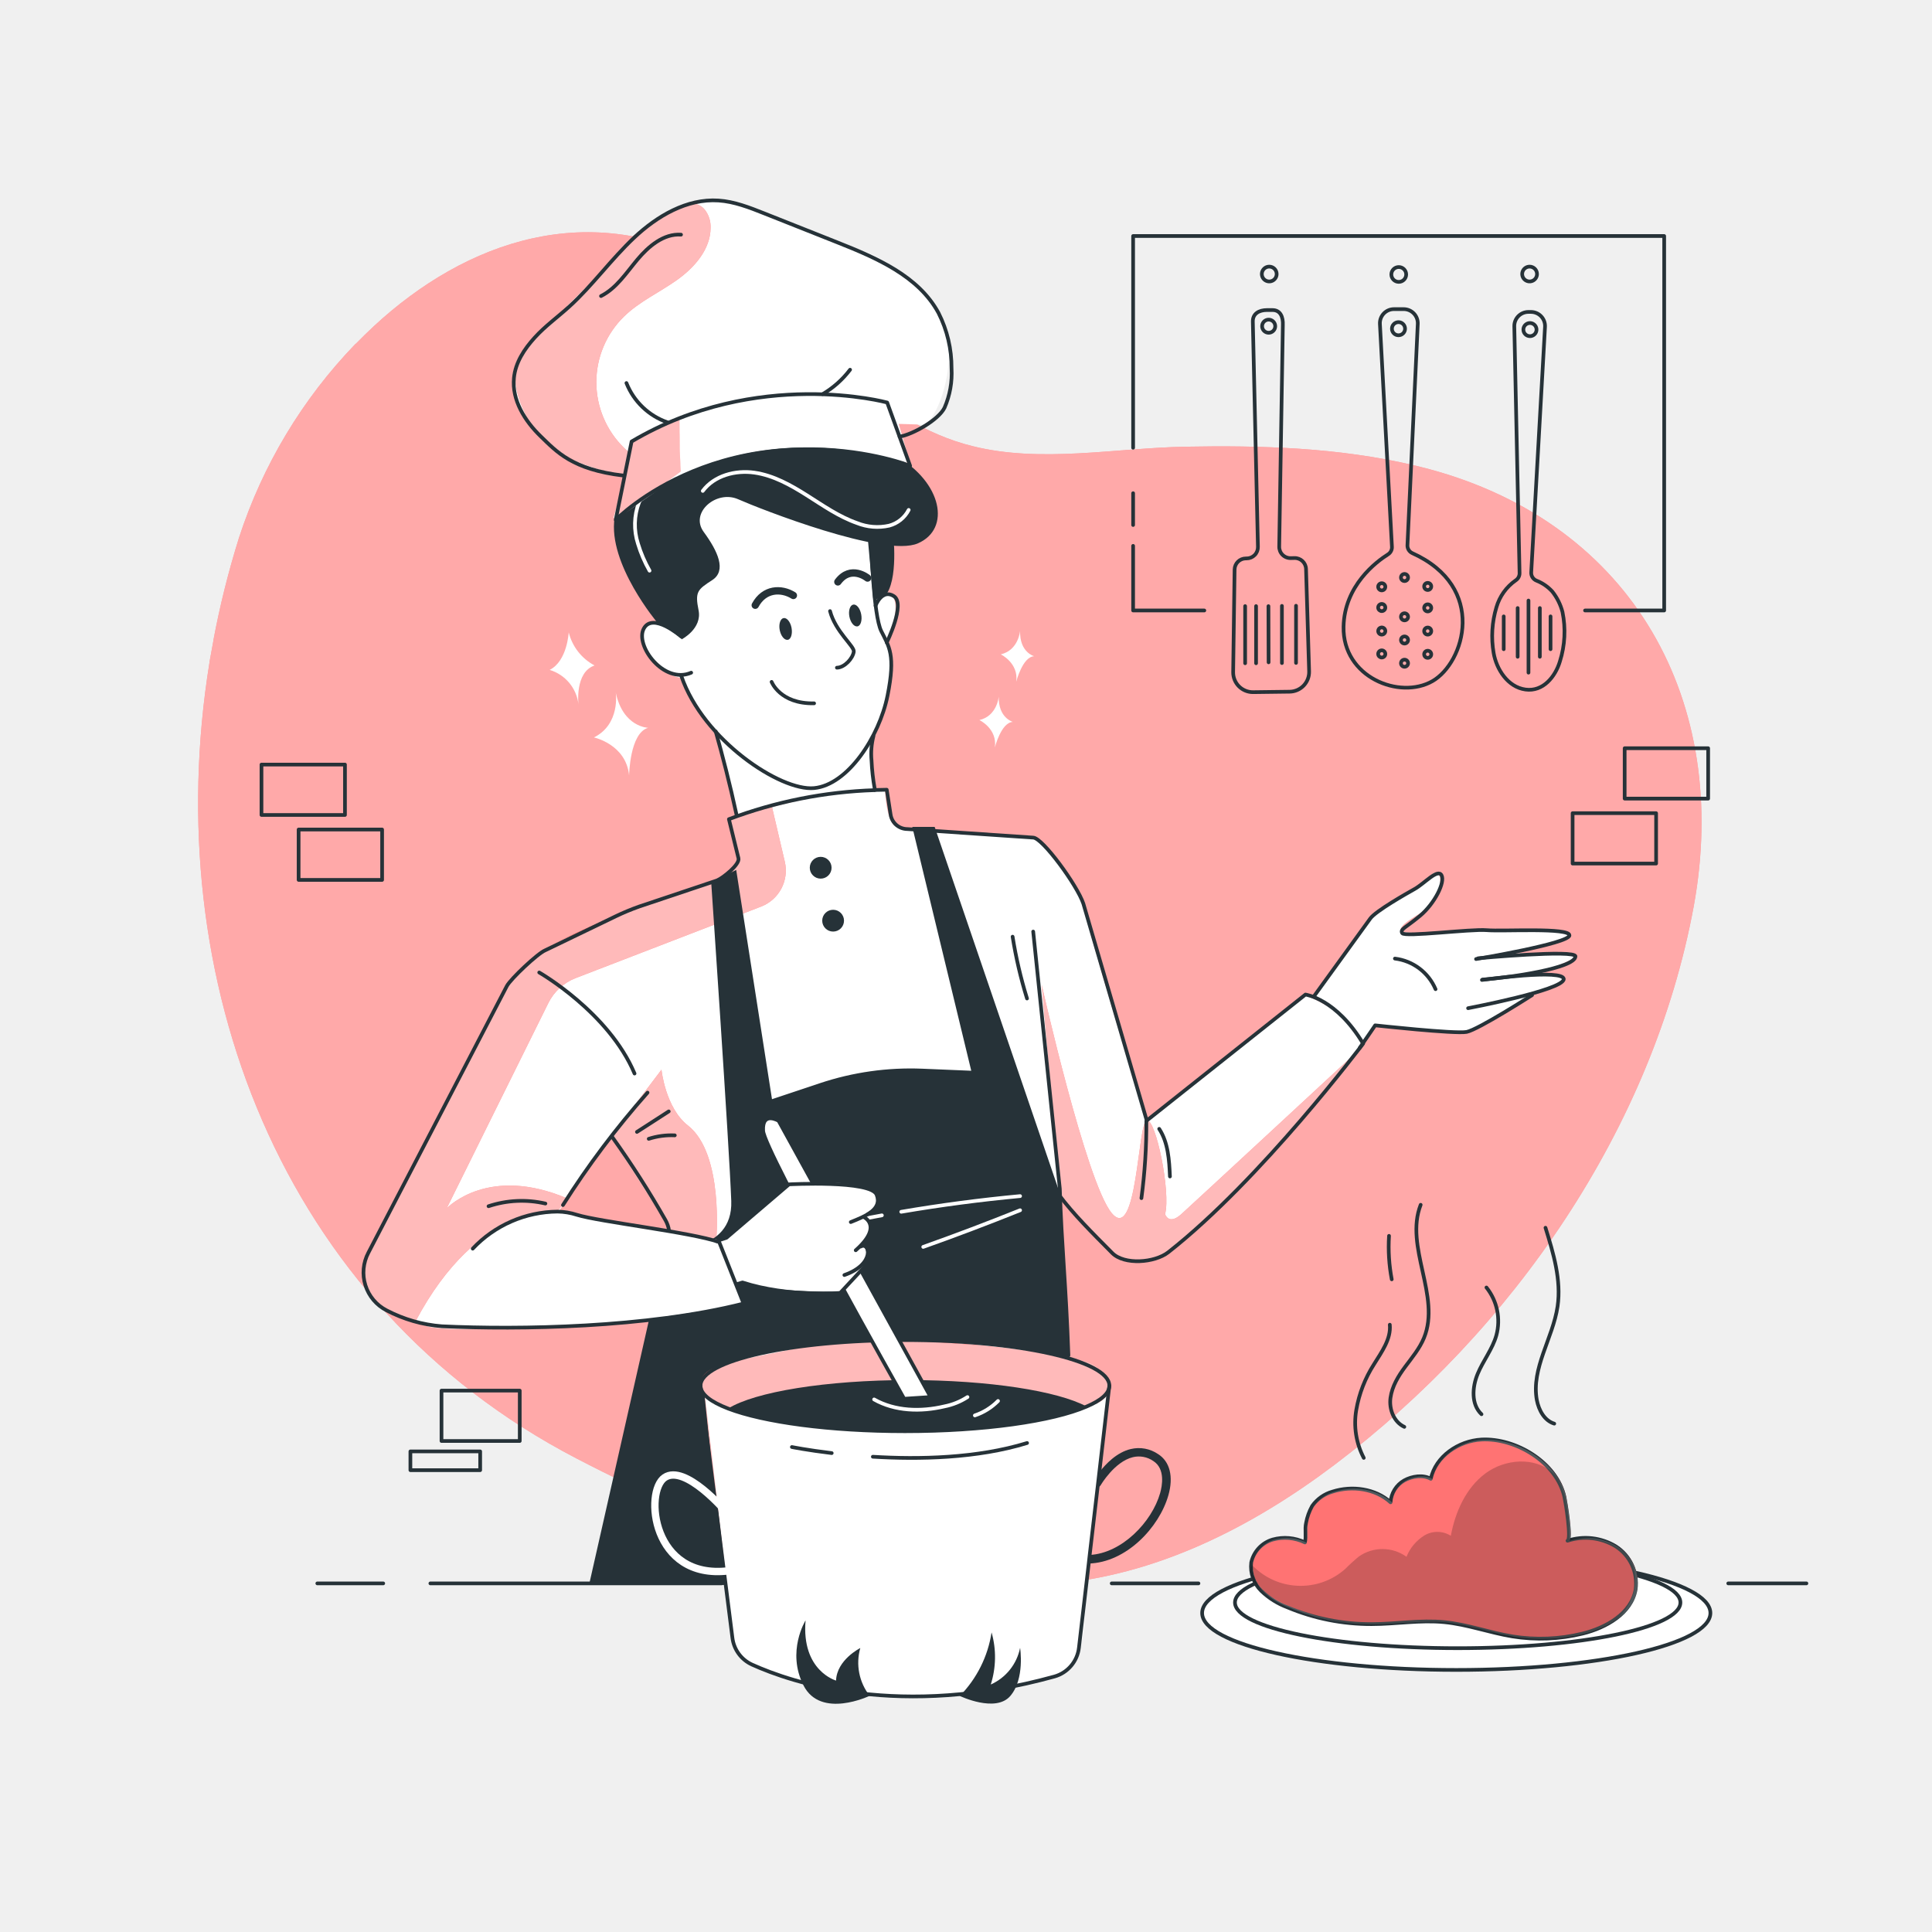
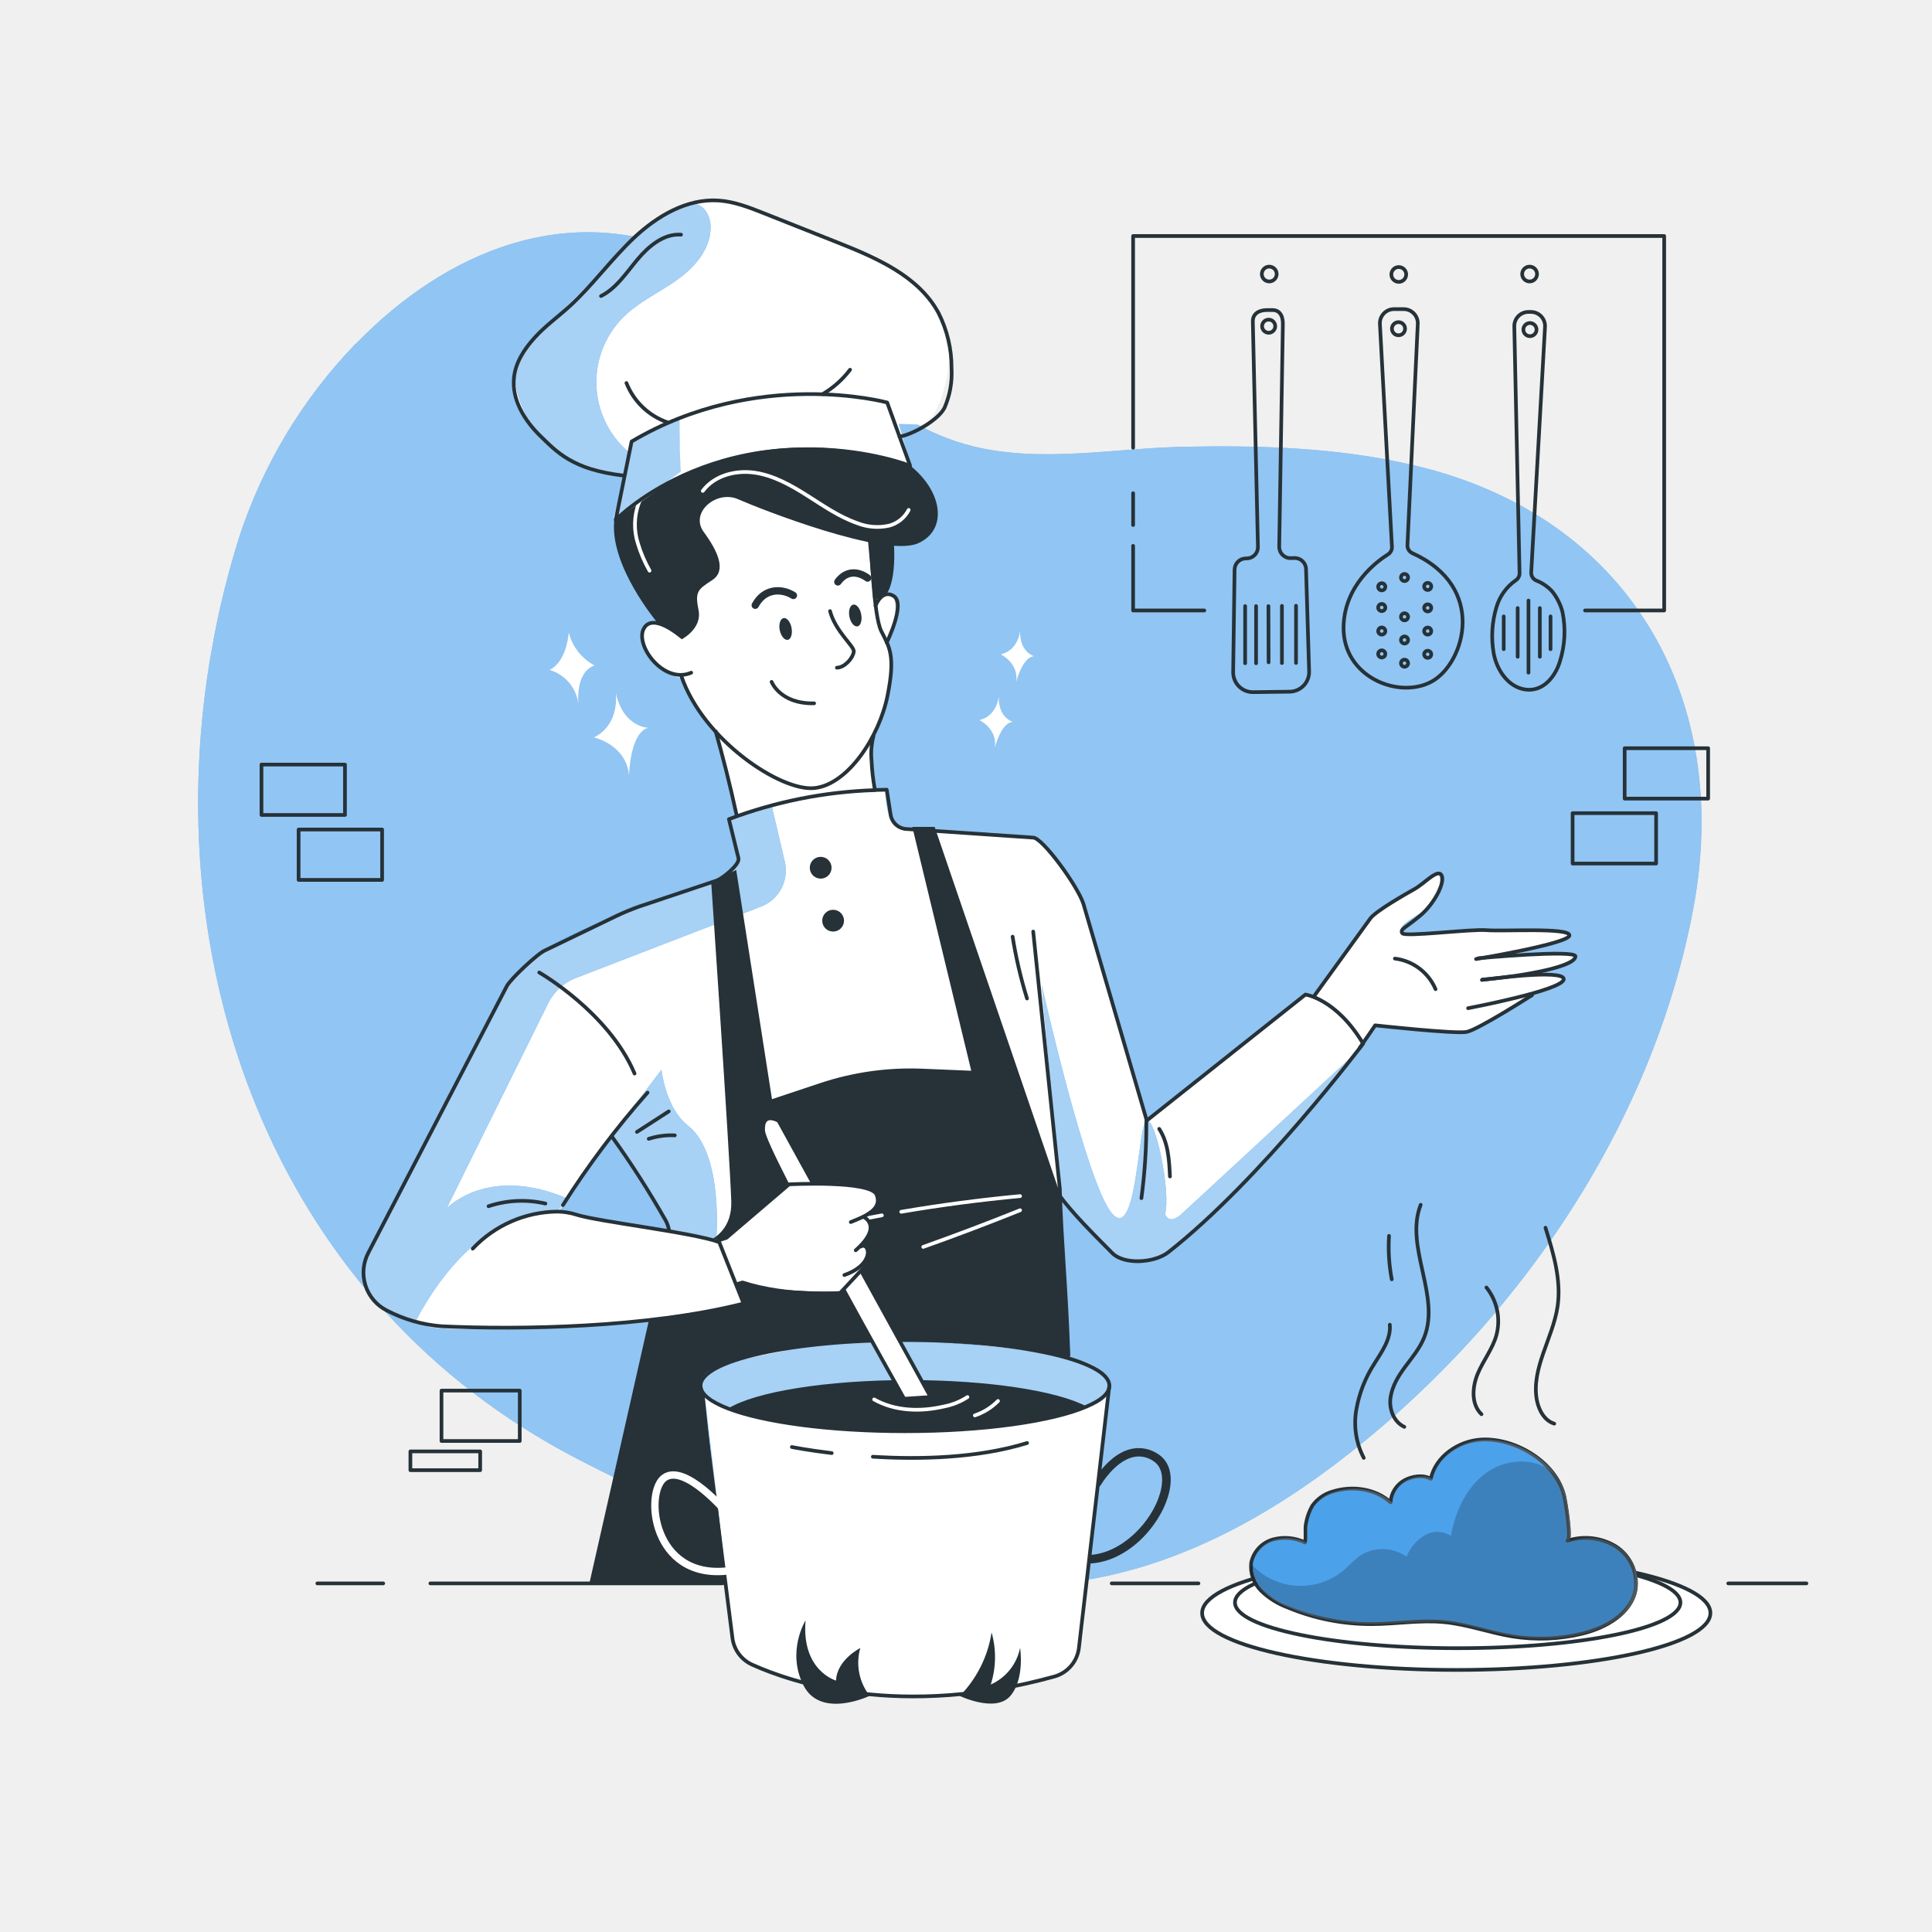
<svg xmlns="http://www.w3.org/2000/svg" viewBox="0 0 500 500">
  <g id="freepik--background-simple--inject-61">
-     <path d="M369.94,121.43c-1.43-.38-2.88-.75-4.32-1.08-19.3-4.52-39.2-5.11-58.93-4.74-18.06.33-37.23,4.3-55-.15-12.19-3-23-10.2-32.53-18.39C208,87.46,198,76.14,185.1,69c-32.17-17.9-64.41-6.78-88.41,15.47l-.1.1c-1.53,1.41-3,2.88-4.47,4.37A1.14,1.14,0,0,0,92,89a130.13,130.13,0,0,0-30.17,50.24,231.27,231.27,0,0,0-6.62,26.54.23.23,0,0,0,0,.12c-.35,1.82-.68,3.64-1,5.47a.5.5,0,0,1,0,.12C41,253.1,72.31,337.45,149.13,377.41c36.81,19.15,80.28,35.68,122.73,32.56,27.12-2,52.06-14.7,73.47-30.85,46.23-34.88,82.38-87.08,93-144.54C448,181.71,422.75,135.68,369.94,121.43Z" style="fill:#FF5252" />
+     <path d="M369.94,121.43c-1.43-.38-2.88-.75-4.32-1.08-19.3-4.52-39.2-5.11-58.93-4.74-18.06.33-37.23,4.3-55-.15-12.19-3-23-10.2-32.53-18.39C208,87.46,198,76.14,185.1,69c-32.17-17.9-64.41-6.78-88.41,15.47l-.1.1c-1.53,1.41-3,2.88-4.47,4.37A1.14,1.14,0,0,0,92,89a130.13,130.13,0,0,0-30.17,50.24,231.27,231.27,0,0,0-6.62,26.54.23.23,0,0,0,0,.12c-.35,1.82-.68,3.64-1,5.47a.5.5,0,0,1,0,.12C41,253.1,72.31,337.45,149.13,377.41c36.81,19.15,80.28,35.68,122.73,32.56,27.12-2,52.06-14.7,73.47-30.85,46.23-34.88,82.38-87.08,93-144.54C448,181.71,422.75,135.68,369.94,121.43Z" style="fill:#228BE6" />
    <path d="M369.94,121.43c-1.43-.38-2.88-.75-4.32-1.08-19.3-4.52-39.2-5.11-58.93-4.74-18.06.33-37.23,4.3-55-.15-12.19-3-23-10.2-32.53-18.39C208,87.46,198,76.14,185.1,69c-32.17-17.9-64.41-6.78-88.41,15.47l-.1.1c-1.53,1.41-3,2.88-4.47,4.37A1.14,1.14,0,0,0,92,89a130.13,130.13,0,0,0-30.17,50.24,231.27,231.27,0,0,0-6.62,26.54.23.23,0,0,0,0,.12c-.35,1.82-.68,3.64-1,5.47a.5.5,0,0,1,0,.12C41,253.1,72.31,337.45,149.13,377.41c36.81,19.15,80.28,35.68,122.73,32.56,27.12-2,52.06-14.7,73.47-30.85,46.23-34.88,82.38-87.08,93-144.54C448,181.71,422.75,135.68,369.94,121.43Z" style="fill:#fff;opacity:0.5" />
  </g>
  <g id="freepik--Table--inject-61">
    <g id="freepik--table-line--inject-61">
      <line x1="447.27" y1="409.78" x2="467.5" y2="409.78" style="fill:none;stroke:#263238;stroke-linecap:round;stroke-linejoin:round;stroke-width:0.953px" />
      <line x1="287.71" y1="409.78" x2="310.16" y2="409.78" style="fill:none;stroke:#263238;stroke-linecap:round;stroke-linejoin:round;stroke-width:0.953px" />
      <line x1="111.38" y1="409.78" x2="186.75" y2="409.78" style="fill:none;stroke:#263238;stroke-linecap:round;stroke-linejoin:round;stroke-width:0.953px" />
      <line x1="82.12" y1="409.78" x2="99.18" y2="409.78" style="fill:none;stroke:#263238;stroke-linecap:round;stroke-linejoin:round;stroke-width:0.953px" />
    </g>
  </g>
  <g id="freepik--Stars--inject-61">
    <g id="freepik--stars--inject-61">
      <path d="M159.36,179.26s1.25,8.14-5.65,11.59c0,0,8.33,1.78,9.1,9.83,0,0,.16-11,4.94-12.33C167.75,188.35,161.28,188.25,159.36,179.26Z" style="fill:#fff" />
      <path d="M258.47,180.28s-.39,5-5,6.07c0,0,4.68,2.22,4,7.09,0,0,1.63-6.49,4.65-6.61C262.17,186.83,258.35,185.86,258.47,180.28Z" style="fill:#fff" />
      <path d="M264,163.28s-.4,5-5,6.07c0,0,4.67,2.22,4,7.09,0,0,1.63-6.49,4.65-6.61C267.66,169.83,263.84,168.86,264,163.28Z" style="fill:#fff" />
      <path d="M147.18,163.64s-.35,7.44-4.93,9.73a10.58,10.58,0,0,1,7.46,8.94s-1-8.33,4.16-10.09A13.33,13.33,0,0,1,147.18,163.64Z" style="fill:#fff" />
    </g>
  </g>
  <g id="freepik--Dish--inject-61">
    <g id="freepik--dish--inject-61">
      <ellipse cx="376.88" cy="417.45" rx="65.77" ry="14.73" style="fill:#fff;stroke:#263238;stroke-linecap:round;stroke-linejoin:round;stroke-width:0.953px" />
      <ellipse cx="377.25" cy="414.73" rx="57.64" ry="11.82" style="fill:none;stroke:#263238;stroke-linecap:round;stroke-linejoin:round;stroke-width:0.953px" />
-       <path d="M338.13,399a11.94,11.94,0,0,0-8.34-.76,8,8,0,0,0-5.56,5.94,8.76,8.76,0,0,0,2.58,7.36,19.8,19.8,0,0,0,6.82,4.26,55.56,55.56,0,0,0,21.78,4.33c6.27,0,12.54-1.12,18.78-.5,6,.58,11.68,2.72,17.6,3.68a45.64,45.64,0,0,0,18.18-.73c6.14-1.51,12.68-5.23,13.75-11.46A11.46,11.46,0,0,0,418.55,400a14.91,14.91,0,0,0-12.47-1.44c1.09-.34-.51-10-.79-11.3-2-9-12.63-15.37-21.47-14.89-5.94.32-11.87,4.35-13.12,10.16-2-1.13-4.87-.7-6.9.42a7,7,0,0,0-3.51,5.66c-3.91-3.56-10-4.39-15-2.77a9.57,9.57,0,0,0-5.29,3.73,13.82,13.82,0,0,0-1.58,4.39C338.05,395.6,338.51,397.38,338.13,399Z" style="fill:#FF5252" />
+       <path d="M338.13,399a11.94,11.94,0,0,0-8.34-.76,8,8,0,0,0-5.56,5.94,8.76,8.76,0,0,0,2.58,7.36,19.8,19.8,0,0,0,6.82,4.26,55.56,55.56,0,0,0,21.78,4.33c6.27,0,12.54-1.12,18.78-.5,6,.58,11.68,2.72,17.6,3.68a45.64,45.64,0,0,0,18.18-.73c6.14-1.51,12.68-5.23,13.75-11.46A11.46,11.46,0,0,0,418.55,400a14.91,14.91,0,0,0-12.47-1.44c1.09-.34-.51-10-.79-11.3-2-9-12.63-15.37-21.47-14.89-5.94.32-11.87,4.35-13.12,10.16-2-1.13-4.87-.7-6.9.42a7,7,0,0,0-3.51,5.66c-3.91-3.56-10-4.39-15-2.77a9.57,9.57,0,0,0-5.29,3.73,13.82,13.82,0,0,0-1.58,4.39C338.05,395.6,338.51,397.38,338.13,399Z" style="fill:#228BE6" />
      <path d="M337.72,399.18a11.87,11.87,0,0,0-8.34-.75,8,8,0,0,0-5.56,5.94,8.75,8.75,0,0,0,2.59,7.35,19.69,19.69,0,0,0,6.81,4.27A55.77,55.77,0,0,0,355,420.32c6.27,0,12.55-1.13,18.79-.51,6,.59,11.67,2.72,17.59,3.69a45.69,45.69,0,0,0,18.19-.73c6.14-1.52,12.68-5.23,13.74-11.47a11.44,11.44,0,0,0-5.16-11.11,15,15,0,0,0-12.48-1.45c1.09-.34-.5-10-.79-11.3-2-9-12.63-15.36-21.47-14.89-5.94.32-11.87,4.35-13.12,10.16-2-1.12-4.87-.7-6.89.43a7,7,0,0,0-3.52,5.66c-3.91-3.57-9.95-4.39-15-2.78a9.67,9.67,0,0,0-5.29,3.73,14.13,14.13,0,0,0-1.58,4.4C337.64,395.78,338.1,397.55,337.72,399.18Z" style="fill:none;stroke:#263238;stroke-linecap:round;stroke-linejoin:round;stroke-width:0.953px" />
      <path d="M338.15,399.24a11.85,11.85,0,0,0-8.33-.75,8,8,0,0,0-5.56,5.93,8.76,8.76,0,0,0,2.58,7.36,19.8,19.8,0,0,0,6.82,4.26,55.75,55.75,0,0,0,21.78,4.34c6.27,0,12.54-1.13,18.78-.51,6,.59,11.68,2.72,17.6,3.69a45.46,45.46,0,0,0,18.18-.74c6.14-1.51,12.68-5.23,13.75-11.46a11.44,11.44,0,0,0-5.17-11.11,14.91,14.91,0,0,0-12.47-1.45c1.09-.34-.51-10-.8-11.3-2-9-12.62-15.36-21.47-14.89-5.93.32-11.86,4.35-13.11,10.16-2-1.12-4.87-.7-6.9.43a7,7,0,0,0-3.51,5.65c-3.91-3.56-9.95-4.38-15-2.77a9.69,9.69,0,0,0-5.28,3.73,13.79,13.79,0,0,0-1.58,4.4C338.08,395.84,338.54,397.61,338.15,399.24Z" style="fill:#fff;opacity:0.19" />
      <path d="M401.87,381.16c-4.67-4.23-12.4-3.6-17.45.16s-7.79,9.95-8.95,16.14a6.55,6.55,0,0,0-6.89-.06,11.59,11.59,0,0,0-4.58,5.49,10.66,10.66,0,0,0-12.31-.08,47.28,47.28,0,0,0-3.56,3.24,17.38,17.38,0,0,1-24.08-1s-3.57,5.07,10.14,10.82,22.62,5,30,4.08,16.68.74,23.17,3,25.4,2.41,32.07-4.82,5.93-21.32-13.35-20C406.12,398.07,406.34,385.2,401.87,381.16Z" style="opacity:0.2" />
      <path d="M363.44,369.27c-2.71-1.24-4-4.59-3.58-7.55s2-5.58,3.8-8,3.73-4.72,4.87-7.48c4.43-10.8-5.11-23.57-.86-34.44" style="fill:none;stroke:#263238;stroke-linecap:round;stroke-linejoin:round;stroke-width:0.953px" />
      <path d="M402.24,368.44c-2.55-.78-4-3.48-4.51-6.1-1.51-8.22,4.15-16,5.37-24.23,1-6.85-1.07-13.75-3.13-20.37" style="fill:none;stroke:#263238;stroke-linecap:round;stroke-linejoin:round;stroke-width:0.953px" />
      <path d="M383.41,366c-2.71-2.55-2.41-7-1-10.42s3.85-6.44,4.85-10a14,14,0,0,0-2.57-12.38" style="fill:none;stroke:#263238;stroke-linecap:round;stroke-linejoin:round;stroke-width:0.953px" />
      <path d="M359.48,319.84a45.14,45.14,0,0,0,.7,11.25" style="fill:none;stroke:#263238;stroke-linecap:round;stroke-linejoin:round;stroke-width:0.953px" />
      <path d="M359.68,342.83c.35,3.73-2.12,7.05-4.09,10.24A31.87,31.87,0,0,0,351,364.9a19.67,19.67,0,0,0,1.94,12.4" style="fill:none;stroke:#263238;stroke-linecap:round;stroke-linejoin:round;stroke-width:0.953px" />
    </g>
  </g>
  <g id="freepik--Character--inject-61">
    <g id="freepik--character--inject-61">
      <path d="M225.34,192.14l1,12.23,0,.29a21.53,21.53,0,0,0-2.53-.15c-6.64,0-17,2.18-24.35,4-5.16,1.28-8.88,2.38-8.88,2.38l-1.11-4.41L185.26,190c-3.41-2.93-8.61-14.44-8.61-14.44-4.23-.65-9.49-4.49-10.63-9.86s5.47-4.84,5.47-4.84l4.28-2.63,5.36-14.63s-4.71-10.89,4.56-15.27,40.79,10.88,40.79,10.88l3.41,14.31c4.38,1.78-.25,12.5-.25,12.5s.42.17.9,6.5S225.34,192.14,225.34,192.14Z" style="fill:#fff" />
      <path d="M214.81,158.15c1.4,5.32,6.33,9.11,6.15,10.48-.23,1.76-2.4,4.14-4.37,4.17" style="fill:none;stroke:#263238;stroke-linecap:round;stroke-linejoin:round;stroke-width:0.953px" />
      <path d="M224.52,149.59s-4.33-3.53-7.68,1" style="fill:none;stroke:#263238;stroke-linecap:round;stroke-linejoin:round;stroke-width:1.907px" />
      <path d="M199.69,176.47s2.2,5.74,11,5.55" style="fill:none;stroke:#263238;stroke-linecap:round;stroke-linejoin:round;stroke-width:0.953px" />
      <path d="M205.32,154.1c-3.16-1.95-7.54-1.78-9.86,2.53" style="fill:none;stroke:#263238;stroke-linecap:round;stroke-linejoin:round;stroke-width:1.907px" />
      <path d="M204.85,162.48c.29,1.56-.14,3-1,3.11s-1.76-1-2.06-2.53.15-2.95,1-3.1S204.55,160.93,204.85,162.48Z" style="fill:#263238" />
      <path d="M222.88,159c.29,1.56-.14,3-1,3.11s-1.76-1-2.06-2.53.15-2.95,1-3.11S222.58,157.42,222.88,159Z" style="fill:#263238" />
      <path d="M176.24,164.7s-7.32-6.36-9.64-2,5.21,14.48,12.28,11.39" style="fill:none;stroke:#263238;stroke-linecap:round;stroke-linejoin:round;stroke-width:0.953px" />
      <path d="M225.47,140.9s.56,18.33,2.59,22.41,3.77,6.11,1.63,16.75-10.3,23.07-19,23.9S182,191.53,176.34,175" style="fill:none;stroke:#263238;stroke-linecap:round;stroke-linejoin:round;stroke-width:0.953px" />
      <path d="M176.44,165.45s5.31-2.75,4.35-7.51-.29-5.35,3.52-7.8,1.45-7.51-2.2-12.49,3.29-10.94,8.94-8.44,37.85,15.17,46.5,11.41,6.17-15.78-5.48-22.5c0,0-6.29-7.51-4.6-14.42s-38.65-27.78-57.56,14.72c0,0-9,3.51-10.85,15.59-1.84,11.89,11.17,27.27,11.17,27.27S174.83,163.65,176.44,165.45Z" style="fill:#263238" />
      <path d="M181.88,127.05c3-4,8.46-5.43,13.37-4.73s9.37,3.21,13.56,5.86,8.31,5.55,13,7.19a14,14,0,0,0,8.3.67,8,8,0,0,0,5.06-4.07" style="fill:none;stroke:#fff;stroke-linecap:round;stroke-linejoin:round;stroke-width:0.953px" />
      <path d="M173.49,123.82c-3.6.24-6.74,2.94-8.14,6.27a16.11,16.11,0,0,0-.25,10.6,34.3,34.3,0,0,0,3,7" style="fill:none;stroke:#fff;stroke-linecap:round;stroke-linejoin:round;stroke-width:0.953px" />
      <path d="M226.05,190.5a18.46,18.46,0,0,0-.5,6.29,55.52,55.52,0,0,0,.83,7.39" style="fill:none;stroke:#263238;stroke-linecap:round;stroke-linejoin:round;stroke-width:0.953px" />
      <path d="M185.22,189.28c1.73,6.12,3.65,13.49,5.42,21.69" style="fill:none;stroke:#263238;stroke-linecap:round;stroke-linejoin:round;stroke-width:0.953px" />
      <path d="M226.59,156.76s1.64-4.46,4.74-2.48-1.84,12-1.84,12" style="fill:none;stroke:#263238;stroke-linecap:round;stroke-linejoin:round;stroke-width:0.953px" />
      <path d="M231.12,137.82s1.55,12.61-2.21,16.59l-2.88.89-1.52-16.75Z" style="fill:#263238" />
      <path d="M157.18,122s-10.14-.71-19.94-12.37-1.88-19.85,3-24.23,16.92-16.39,21.95-22,15.11-12.71,26.5-10.85S211.17,61.31,222,64.49s21.62,15,23.21,22.71-1.83,19.8-5.8,22.71l-6.83-.21,3,10.35S195,104,158.75,134.13l3.07-10.78Z" style="fill:#fff" />
-       <path d="M175.83,108.23c0,4.61.07,9.22.36,13.81l-16.85,12.52,4.12-20.3Z" style="fill:#FF5252" />
+       <path d="M175.83,108.23c0,4.61.07,9.22.36,13.81l-16.85,12.52,4.12-20.3Z" style="fill:#228BE6" />
      <path d="M175.83,108.23c0,4.61.21,9.73.49,14.32l-17,12,4.12-20.3Z" style="fill:#fff;opacity:0.6" />
-       <path d="M177.83,52.87a4.25,4.25,0,0,1,4.57,1.4A7.25,7.25,0,0,1,183.9,59c-.05,5.55-4.18,10.25-8.71,13.47s-9.71,5.56-13.69,9.44a23.74,23.74,0,0,0,0,34c.45.43.91.84,1.35,1.29l-1.39,5.68s-18-2.35-24.18-13.25-4.23-16,1.16-22.4,12.39-9.88,19.25-19.65S177.83,52.87,177.83,52.87Z" style="fill:#FF5252" />
+       <path d="M177.83,52.87a4.25,4.25,0,0,1,4.57,1.4A7.25,7.25,0,0,1,183.9,59c-.05,5.55-4.18,10.25-8.71,13.47s-9.71,5.56-13.69,9.44a23.74,23.74,0,0,0,0,34c.45.43.91.84,1.35,1.29l-1.39,5.68s-18-2.35-24.18-13.25-4.23-16,1.16-22.4,12.39-9.88,19.25-19.65S177.83,52.87,177.83,52.87Z" style="fill:#228BE6" />
      <path d="M177.83,52.87a4.25,4.25,0,0,1,4.57,1.4A7.25,7.25,0,0,1,183.9,59c-.05,5.55-4.18,10.25-8.71,13.47s-9.71,5.56-13.69,9.44a23.74,23.74,0,0,0,0,34c.45.43.91.84,1.35,1.29l-1.39,5.68s-18-2.35-24.18-13.25-4.23-16,1.16-22.4,12.39-9.88,19.25-19.65S177.83,52.87,177.83,52.87Z" style="fill:#fff;opacity:0.6" />
      <path d="M159.34,134.56s27.9-28.92,76.2-14l-5.94-16.39S196,95,163.46,114.26Z" style="fill:none;stroke:#263238;stroke-linecap:round;stroke-linejoin:round;stroke-width:0.953px" />
      <path d="M232.81,113c3.43-.55,10.12-4.36,11.64-7.49a22.38,22.38,0,0,0,1.81-10.19A31.3,31.3,0,0,0,242.89,81c-5.17-9.57-16.08-14.26-26.19-18.27l-18.92-7.51c-3.83-1.52-7.74-3.06-11.85-3.33-8.15-.53-15.85,4-21.81,9.61s-10.75,12.35-16.8,17.85c-2.95,2.68-6.19,5-8.92,8s-5,6.46-5.39,10.43c-.58,5.71,2.78,11.14,6.91,15.13s8.16,8.6,21.42,10.17" style="fill:none;stroke:#263238;stroke-linecap:round;stroke-linejoin:round;stroke-width:0.953px" />
      <path d="M212.9,102A24.74,24.74,0,0,0,220,95.68" style="fill:none;stroke:#263238;stroke-linecap:round;stroke-linejoin:round;stroke-width:0.953px" />
      <path d="M172.74,109.3a17.64,17.64,0,0,1-10.62-10.17" style="fill:none;stroke:#263238;stroke-linecap:round;stroke-linejoin:round;stroke-width:0.953px" />
      <path d="M176.25,60.73c-4.48-.32-8.4,3-11.27,6.42s-5.43,7.44-9.44,9.47" style="fill:none;stroke:#263238;stroke-linecap:round;stroke-linejoin:round;stroke-width:0.953px" />
      <path d="M337.84,257.6l-41.28,32.22s-15.85-51.64-16.78-58.07c-2.54-6.19-11.75-14.84-11.75-14.84s-33.85-1.67-36.29-3.07-2.71-9.49-2.71-9.49c-.88,0-1.8,0-2.73,0s-1.66.08-2.51.14a141.07,141.07,0,0,0-24,4.39c-6.43,1.68-10.93,3.18-10.93,3.18l2.5,10.86-1.81,2.72c-5.93,4.43-38.42,15.2-46.83,19a138.13,138.13,0,0,0-10.58,9.28S103,311.1,98.48,318.08a28.11,28.11,0,0,0-4.31,14.59c3.35,7.15,8.27,7.62,13.34,9.37a23.78,23.78,0,0,1,2.5,1c5.93,2.78,58.22-1.36,58.22-1.36s-3.76,18.62,13.38,11.54c27.43-11.34,93-3.49,93-3.49l-1.57-42,14.86,17s6.95,4.09,15.31-1.13c12.71-8.21,49.56-53.56,49.56-53.56C349.21,261.63,337.84,257.6,337.84,257.6Zm-165.6,65.48-3-3c-5.18-3.14-24.5-6.78-24.5-6.78l13.6-19.65s14.35,22.2,15,24.08S172.24,323.08,172.24,323.08Z" style="fill:#fff" />
-       <path d="M200.85,367.89l3.08,66.37s-10.08-2.52-12.88-6.72S182,360.43,182,360.43,188,365.93,200.85,367.89Z" style="fill:#FF5252" />
+       <path d="M200.85,367.89l3.08,66.37s-10.08-2.52-12.88-6.72S182,360.43,182,360.43,188,365.93,200.85,367.89Z" style="fill:#228BE6" />
      <path d="M200.85,367.89l3.08,66.37s-10.08-2.52-12.88-6.72S182,360.43,182,360.43,188,365.93,200.85,367.89Z" style="fill:#fff;opacity:0.56" />
-       <path d="M173.76,318.83,158,294.29l13.19-17.45s1,9.87,6.85,14.45c9.37,7.31,7.31,29.78,7.31,29.78Z" style="fill:#FF5252" />
+       <path d="M173.76,318.83,158,294.29l13.19-17.45s1,9.87,6.85,14.45c9.37,7.31,7.31,29.78,7.31,29.78Z" style="fill:#228BE6" />
      <path d="M173.76,318.83,158,294.29l13.19-17.45s1,9.87,6.85,14.45c9.37,7.31,7.31,29.78,7.31,29.78Z" style="fill:#fff;opacity:0.6" />
-       <path d="M269.6,254.9s11.44,50.89,18.07,59,6.77-23.51,9.11-23.95,6.25,18.53,4.74,24.26c0,0,.9,3,4.22,0S350.31,273,350.31,273s-42.39,53.63-54.51,53.3c-10.25,1.42-21.32-16.9-21.32-16.9Z" style="fill:#FF5252" />
+       <path d="M269.6,254.9s11.44,50.89,18.07,59,6.77-23.51,9.11-23.95,6.25,18.53,4.74,24.26c0,0,.9,3,4.22,0S350.31,273,350.31,273s-42.39,53.63-54.51,53.3c-10.25,1.42-21.32-16.9-21.32-16.9Z" style="fill:#228BE6" />
      <path d="M269.6,254.9s11.44,50.89,18.07,59,6.77-23.51,9.11-23.95,6.25,18.53,4.74,24.26c0,0,.9,3,4.22,0S350.31,273,350.31,273s-42.39,53.63-54.51,53.3c-10.25,1.42-21.32-16.9-21.32-16.9Z" style="fill:#fff;opacity:0.6" />
-       <path d="M146.79,310.15l-2.54,3.4S123.92,311,107.51,342c-5.07-1.75-10-2.22-13.34-9.37a28.11,28.11,0,0,1,4.31-14.59c4.52-7,34-64.81,34-64.81a51.23,51.23,0,0,1,10.24-8.62c21-11.1,40.9-14.56,46.83-19l1.81-2.72-2.5-10.86s4.5-1.5,10.93-3.18l3.32,14.17A10,10,0,0,1,197,234.61l-48,18.51a13.18,13.18,0,0,0-7.1,6.48l-26.28,53.08C116.15,312.21,126.6,301.58,146.79,310.15Z" style="fill:#FF5252" />
+       <path d="M146.79,310.15l-2.54,3.4S123.92,311,107.51,342c-5.07-1.75-10-2.22-13.34-9.37a28.11,28.11,0,0,1,4.31-14.59c4.52-7,34-64.81,34-64.81a51.23,51.23,0,0,1,10.24-8.62c21-11.1,40.9-14.56,46.83-19l1.81-2.72-2.5-10.86s4.5-1.5,10.93-3.18l3.32,14.17A10,10,0,0,1,197,234.61l-48,18.51a13.18,13.18,0,0,0-7.1,6.48l-26.28,53.08C116.15,312.21,126.6,301.58,146.79,310.15Z" style="fill:#228BE6" />
      <path d="M146.79,310.15l-2.54,3.4S123.92,311,107.51,342c-5.07-1.75-10-2.22-13.34-9.37a28.11,28.11,0,0,1,4.31-14.59c4.52-7,34-64.81,34-64.81s6.3-5.71,10.24-8.62c19.91-10.26,40.9-14.56,46.83-19l1.81-2.72-2.5-10.86s4.5-1.5,10.93-3.18l3.32,14.17A10,10,0,0,1,197,234.61l-48,18.51a13.18,13.18,0,0,0-7.1,6.48l-26.28,53.08C116.15,312.21,126.6,301.58,146.79,310.15Z" style="fill:#fff;opacity:0.6" />
      <path d="M342,255.05l12.66-17.89s8.94-6,12.18-7.56,3.71-4.63,5.25-3.55.15,7.41-3.09,9.41-6.94,4-6.48,5.4,19.29-.31,19.29-.31,24-.32,24.35,1.54-14.94,4.63-14.94,4.63,16.43-.18,16.47.76-9.37,4.18-9.37,4.18,6.65.35,6.33,1.79-7.1,3.3-7.1,3.3-13.89,8.49-17,9.88-24.22-1.24-24.22-1.24l-3.61,4.67s-6.11-8.68-12.59-12.38Z" style="fill:#fff" />
      <path d="M295.4,310.08a146.14,146.14,0,0,0,1.28-19.95" style="fill:none;stroke:#263238;stroke-linecap:round;stroke-linejoin:round;stroke-width:0.953px" />
      <path d="M226.36,204.45c1,0,2.07-.06,3.13-.07l1,6.45a4.4,4.4,0,0,0,4.33,3.73l32.55,2.21c2.39,0,11.46,12.41,13,17.09L296.78,290l41.07-32.61s8,1.09,14.93,12.7c0,0-26.44,35.19-50.44,54-3.51,2.74-11.37,3.35-14.5.19-5.28-5.32-10.06-10.08-13.75-15" style="fill:none;stroke:#263238;stroke-linecap:round;stroke-linejoin:round;stroke-width:0.953px" />
      <path d="M164.84,292.94l8.23-5.31" style="fill:none;stroke:#263238;stroke-linecap:round;stroke-linejoin:round;stroke-width:0.953px" />
      <path d="M167.89,294.73a19.06,19.06,0,0,1,6.75-.9" style="fill:none;stroke:#263238;stroke-linecap:round;stroke-linejoin:round;stroke-width:0.953px" />
      <path d="M158.36,294.14a246.42,246.42,0,0,1,13.88,21.66,7.74,7.74,0,0,1,.8,5.5l-20,88.38" style="fill:none;stroke:#263238;stroke-linecap:round;stroke-linejoin:round;stroke-width:0.953px" />
      <path d="M267.39,241.09l6.89,66.56c.46,14.94,1.57,24.4,2.23,43.12" style="fill:none;stroke:#263238;stroke-linecap:round;stroke-linejoin:round;stroke-width:0.953px" />
      <path d="M190.53,225.13l9.26,59.34,12.4-4.14a74.1,74.1,0,0,1,26.51-3.75l12.66.53L236.1,214h5.79l32.59,95.4,2,42.31s-60.65-13.31-94.63,4.64l2.66,26s1.62,7.12,3.33,27.85l-27-.49-7.8,0,19.7-86.47s17,1.25,16.51-12.43-5.19-82.42-5.19-82.42Z" style="fill:#263238" />
      <path d="M215.21,224.57a2.82,2.82,0,1,1-2.82-2.82A2.82,2.82,0,0,1,215.21,224.57Z" style="fill:#263238" />
      <circle cx="215.61" cy="238.27" r="2.82" style="fill:#263238" />
      <path d="M233.24,313.61Q248.53,311,264,309.55" style="fill:none;stroke:#fff;stroke-linecap:round;stroke-linejoin:round;stroke-width:0.953px" />
      <path d="M215.62,317q6.28-1.33,12.61-2.47" style="fill:none;stroke:#fff;stroke-linecap:round;stroke-linejoin:round;stroke-width:0.953px" />
      <path d="M264,313.21q-12.44,5-25.07,9.49" style="fill:none;stroke:#fff;stroke-linecap:round;stroke-linejoin:round;stroke-width:0.953px" />
      <path d="M262.06,242.41a115.48,115.48,0,0,0,3.73,16" style="fill:none;stroke:#263238;stroke-linecap:round;stroke-linejoin:round;stroke-width:0.953px" />
      <path d="M382,248.2s24-4,24.17-6.11-17.28-1-21.39-1.36-21.33,1.85-21.9.77.83-1.33,4.62-4.49,6.58-8.74,5.56-10.51-4.4,2.16-7,3.6c-2.09,1.17-10,5.65-11.43,7.61s-10.94,15.08-14.54,20.08" style="fill:none;stroke:#263238;stroke-linecap:round;stroke-linejoin:round;stroke-width:0.953px" />
      <path d="M382.55,248s25.28-2.32,25.18-.48c-.16,3.07-17.11,5.49-24.05,6" style="fill:none;stroke:#263238;stroke-linecap:round;stroke-linejoin:round;stroke-width:0.953px" />
      <path d="M383.52,253.61s21.49-3,21.17-.16-24.75,7.47-24.75,7.47" style="fill:none;stroke:#263238;stroke-linecap:round;stroke-linejoin:round;stroke-width:0.953px" />
      <path d="M351.89,271.2c2.41-3.46,4-5.84,4-5.84s20.7,2.27,23.67,1.7,16.94-9.52,16.94-9.52" style="fill:none;stroke:#263238;stroke-linecap:round;stroke-linejoin:round;stroke-width:0.953px" />
      <path d="M361,248.08A13.16,13.16,0,0,1,371.52,256" style="fill:none;stroke:#263238;stroke-linecap:round;stroke-linejoin:round;stroke-width:0.953px" />
      <path d="M300,292.15c2.33,3.57,2.59,8.06,2.78,12.32" style="fill:none;stroke:#263238;stroke-linecap:round;stroke-linejoin:round;stroke-width:0.953px" />
      <path d="M182,357.53l7.41,63.25s-.35,6.66,5.24,10,30.09,8.78,43.77,7.93,31-1.71,37.32-6.56,4.84-17.95,4.84-17.95l4.56-39.6s4.15-15.12-.85-19.66C275.15,346.7,198.12,340.44,182,357.53Z" style="fill:#fff" />
-       <path d="M182,360.43a28.73,28.73,0,0,0,10.21,5.7c6,1.8,79.84-.32,89-2.11s5.84-9.29.74-11.39-52.47-9-73.39-4.24C190,352.61,178.4,352.93,182,360.43Z" style="fill:#FF5252" />
+       <path d="M182,360.43a28.73,28.73,0,0,0,10.21,5.7c6,1.8,79.84-.32,89-2.11s5.84-9.29.74-11.39-52.47-9-73.39-4.24C190,352.61,178.4,352.93,182,360.43Z" style="fill:#228BE6" />
      <path d="M182,360.43a28.73,28.73,0,0,0,10.21,5.7c6,1.8,79.84-.32,89-2.11s5.84-9.29.74-11.39-46.88-8.17-72.08-4.72C191.25,352.11,178.4,352.93,182,360.43Z" style="fill:#fff;opacity:0.6" />
      <path d="M287.1,358.61c0,2-2.13,3.8-5.9,5.41-8.81,3.8-26.56,6.38-47,6.38-19.52,0-36.58-2.35-45.74-5.86-4.55-1.74-7.16-3.76-7.16-5.93,0-6.52,23.69-11.8,52.9-11.8S287.1,352.09,287.1,358.61Z" style="fill:none;stroke:#263238;stroke-linecap:round;stroke-linejoin:round;stroke-width:0.953px" />
      <path d="M281.2,364c-8.81,3.8-26.56,6.38-47,6.38-19.52,0-36.58-2.35-45.74-5.86,6.85-4.28,25.22-7.36,46.81-7.36C256,357.18,273.75,360,281.2,364Z" style="fill:#263238" />
      <path d="M181.28,358.61l8.27,65.27a8.78,8.78,0,0,0,5.08,6.92c10.41,4.7,38.37,14.13,78.27,3.08a8.78,8.78,0,0,0,6.33-7.47l2.53-21.75.25-2.22,2.05-17.56.45-3.88,2.59-22.39" style="fill:none;stroke:#263238;stroke-linecap:round;stroke-linejoin:round;stroke-width:0.953px" />
      <path d="M225.07,438.87a13.9,13.9,0,0,1-2.43-12.36s-6.09,3.05-6.27,8.42c0,0-9-2.5-7.89-15.58,0,0-5,8.06-.53,16.84S225.07,438.87,225.07,438.87Z" style="fill:#263238" />
      <path d="M248.4,438.91a30,30,0,0,0,8.22-16.45,23.42,23.42,0,0,1-.21,13.49,13.24,13.24,0,0,0,7.59-9.49s1.27,8-2.53,12.45S248.4,438.91,248.4,438.91Z" style="fill:#263238" />
      <path d="M302.37,387c-2.38,8.32-10.9,17.38-20.61,17.64l.25-2.22c8.33-.43,16.1-8.53,18.23-16,.52-1.82,1.39-6.28-1.75-8.3a6.59,6.59,0,0,0-5.32-1c-4.74,1.16-8.27,7.17-8.3,7.23a1.07,1.07,0,0,1-.81.54l.45-3.88c1.64-2.14,4.52-5.15,8.13-6a8.88,8.88,0,0,1,7.05,1.29C302.78,378.24,303.75,382.17,302.37,387Z" style="fill:#263238" />
      <path d="M226.22,362.17c5.42,3.07,12.1,3.24,18.16,1.81a17,17,0,0,0,6-2.42" style="fill:none;stroke:#fff;stroke-linecap:round;stroke-linejoin:round;stroke-width:0.953px" />
      <path d="M258.29,362.57a15.25,15.25,0,0,1-6,3.74" style="fill:none;stroke:#fff;stroke-linecap:round;stroke-linejoin:round;stroke-width:0.953px" />
      <path d="M188.49,406.54C168.68,408.89,166.71,386,172,382.39s15.81,8.77,15.81,8.77" style="fill:none;stroke:#fff;stroke-linecap:round;stroke-linejoin:round;stroke-width:1.907px" />
      <path d="M240.83,361.55,201.5,290.07s-4.3-2.59-4,2.58S234,362,234,362Z" style="fill:#fff;stroke:#263238;stroke-linecap:round;stroke-linejoin:round;stroke-width:0.953px" />
      <path d="M225.89,377c11.9.73,27,.44,39.92-3.55" style="fill:none;stroke:#263238;stroke-linecap:round;stroke-linejoin:round;stroke-width:0.953px" />
      <path d="M204.94,374.49s4,.81,10.31,1.57" style="fill:none;stroke:#263238;stroke-linecap:round;stroke-linejoin:round;stroke-width:0.953px" />
      <path d="M167.58,282.77a226.33,226.33,0,0,0-21.89,29.1" style="fill:none;stroke:#263238;stroke-linecap:round;stroke-linejoin:round;stroke-width:0.953px" />
      <path d="M141.15,311.48a27.19,27.19,0,0,0-14.72.69" style="fill:none;stroke:#263238;stroke-linecap:round;stroke-linejoin:round;stroke-width:0.953px" />
      <path d="M139.55,251.68s18,10.31,24.67,26.15" style="fill:none;stroke:#263238;stroke-linecap:round;stroke-linejoin:round;stroke-width:0.953px" />
      <path d="M154.45,316.09c.34,12.92,8.39,26.13,8.39,26.13l29.59-4.52-2-5.73c1,.49,3.06.32,4.45.65,8.71,2,23,1.63,23,1.63a22.31,22.31,0,0,0,5.25-6.39c2.41-4.26.14-5.42.14-5.42,3.49-4.89.81-8.42.81-8.42,5.16-2.95,3-4.56,3-4.56-3.32-5.19-22.91-2.95-22.91-2.95L187,321l-11.66-2Z" style="fill:#fff" />
      <path d="M185.41,321.19l2.59-.85,16.2-13.83s21.16-1.12,22.67,2.68-2.89,5.56-6.69,7.08" style="fill:none;stroke:#263238;stroke-linecap:round;stroke-linejoin:round;stroke-width:0.953px" />
      <path d="M223.46,314.92s5.23,2.28-2,8.65" style="fill:none;stroke:#263238;stroke-linecap:round;stroke-linejoin:round;stroke-width:0.953px" />
      <path d="M222.77,322.6c2.3-1.3,3.81,4.56-4.25,7.38" style="fill:none;stroke:#263238;stroke-linecap:round;stroke-linejoin:round;stroke-width:0.953px" />
      <path d="M223.36,328.24l-5.91,6.36s-13.32,1.16-25.29-2.7l-1.31.38" style="fill:none;stroke:#263238;stroke-linecap:round;stroke-linejoin:round;stroke-width:0.953px" />
      <path d="M122.34,323.15a30.48,30.48,0,0,1,21.95-9.59,16.88,16.88,0,0,1,5,.83c5.79,1.81,29.58,4.51,36.84,7.06l6.31,15.91c-24.91,6.3-58.12,6.81-78.08,5.88a37,37,0,0,1-14.32-4.12,11,11,0,0,1-4.7-14.93l35.83-69c1-1.87,8-8.47,9.93-9.25l18.26-8.81a61.51,61.51,0,0,1,6-2.5l20.19-6.77c1.53-.62,6-4.16,5.56-5.77L188.64,212a117.83,117.83,0,0,1,37.72-7.51" style="fill:none;stroke:#263238;stroke-linecap:round;stroke-linejoin:round;stroke-width:0.953px" />
    </g>
  </g>
  <g id="freepik--Kitchen--inject-61">
    <g id="freepik--Wall--inject-61">
      <rect x="67.67" y="197.87" width="21.61" height="13.04" style="fill:none;stroke:#263238;stroke-linecap:round;stroke-linejoin:round;stroke-width:0.953px" />
      <rect x="77.28" y="214.68" width="21.61" height="13.04" style="fill:none;stroke:#263238;stroke-linecap:round;stroke-linejoin:round;stroke-width:0.953px" />
      <rect x="420.46" y="193.64" width="21.61" height="13.04" style="fill:none;stroke:#263238;stroke-linecap:round;stroke-linejoin:round;stroke-width:0.953px" />
      <rect x="406.99" y="210.45" width="21.61" height="13.04" style="fill:none;stroke:#263238;stroke-linecap:round;stroke-linejoin:round;stroke-width:0.953px" />
      <rect x="106.21" y="375.62" width="18.06" height="4.86" style="fill:none;stroke:#263238;stroke-linecap:round;stroke-linejoin:round;stroke-width:0.953px" />
      <rect x="114.26" y="359.89" width="20.25" height="13.04" style="fill:none;stroke:#263238;stroke-linecap:round;stroke-linejoin:round;stroke-width:0.953px" />
    </g>
    <g id="freepik--Graphics--inject-61">
      <g id="freepik--graphics--inject-61">
        <polyline points="293.25 115.88 293.25 61.08 430.69 61.08 430.69 157.99 410.21 157.99" style="fill:none;stroke:#263238;stroke-linecap:round;stroke-linejoin:round;stroke-width:0.953px" />
        <line x1="293.25" y1="135.87" x2="293.25" y2="127.64" style="fill:none;stroke:#263238;stroke-linecap:round;stroke-linejoin:round;stroke-width:0.953px" />
        <polyline points="311.68 157.99 293.25 157.99 293.25 141.27" style="fill:none;stroke:#263238;stroke-linecap:round;stroke-linejoin:round;stroke-width:0.953px" />
        <path d="M330.4,70.88A1.92,1.92,0,1,1,328.48,69,1.92,1.92,0,0,1,330.4,70.88Z" style="fill:none;stroke:#263238;stroke-linecap:round;stroke-linejoin:round;stroke-width:0.953px" />
        <circle cx="362" cy="71.03" r="1.92" style="fill:none;stroke:#263238;stroke-linecap:round;stroke-linejoin:round;stroke-width:0.953px" />
        <path d="M397.78,70.88A1.92,1.92,0,1,1,395.86,69,1.92,1.92,0,0,1,397.78,70.88Z" style="fill:none;stroke:#263238;stroke-linecap:round;stroke-linejoin:round;stroke-width:0.953px" />
        <path d="M334.06,144.44a2.92,2.92,0,0,1-3-3L332,84.14c.1-2.08-.61-3.9-2.69-3.9h-1.42c-2.05,0-3.71.94-3.66,3l1.32,58.28a2.92,2.92,0,0,1-2.92,3h-.2a2.93,2.93,0,0,0-2.92,2.88l-.37,26.55a5.12,5.12,0,0,0,5.17,5.18l9.44-.12a5.11,5.11,0,0,0,5.05-5.25L338,147.25a2.92,2.92,0,0,0-3-2.83Z" style="fill:none;stroke:#263238;stroke-linecap:round;stroke-linejoin:round;stroke-width:0.953px" />
        <path d="M326.63,84.42a1.7,1.7,0,1,1,1.7,1.7A1.7,1.7,0,0,1,326.63,84.42Z" style="fill:none;stroke:#263238;stroke-linecap:round;stroke-linejoin:round;stroke-width:0.953px" />
        <line x1="322.24" y1="171.65" x2="322.24" y2="156.86" style="fill:none;stroke:#263238;stroke-linecap:round;stroke-linejoin:round;stroke-width:0.953px" />
        <line x1="325.07" y1="171.65" x2="325.07" y2="156.86" style="fill:none;stroke:#263238;stroke-linecap:round;stroke-linejoin:round;stroke-width:0.953px" />
        <line x1="328.31" y1="171.41" x2="328.27" y2="156.87" style="fill:none;stroke:#263238;stroke-linecap:round;stroke-linejoin:round;stroke-width:0.953px" />
        <line x1="331.76" y1="171.6" x2="331.76" y2="156.81" style="fill:none;stroke:#263238;stroke-linecap:round;stroke-linejoin:round;stroke-width:0.953px" />
        <line x1="335.41" y1="171.56" x2="335.41" y2="156.77" style="fill:none;stroke:#263238;stroke-linecap:round;stroke-linejoin:round;stroke-width:0.953px" />
        <path d="M394.25,85.33A1.7,1.7,0,1,1,395.94,87,1.7,1.7,0,0,1,394.25,85.33Z" style="fill:none;stroke:#263238;stroke-linecap:round;stroke-linejoin:round;stroke-width:0.953px" />
        <path d="M396.28,148.11l3.57-63.53a3.65,3.65,0,0,0-3.64-3.85h-.66a3.65,3.65,0,0,0-3.65,3.72l.8,37.78q.27,13,.56,26.07a2.2,2.2,0,0,1-1,1.9,12.84,12.84,0,0,0-5,7,25.84,25.84,0,0,0-.71,11.79c.73,4.22,3.66,8.83,8.24,9.46s7.74-3.36,8.91-7.27a25.4,25.4,0,0,0,.67-12.8,14.41,14.41,0,0,0-2.66-5.32,11,11,0,0,0-4.06-2.79A2.17,2.17,0,0,1,396.28,148.11Z" style="fill:none;stroke:#263238;stroke-linecap:round;stroke-linejoin:round;stroke-width:0.953px" />
        <line x1="389.16" y1="168.01" x2="389.16" y2="159.52" style="fill:none;stroke:#263238;stroke-linecap:round;stroke-linejoin:round;stroke-width:0.953px" />
        <line x1="401.28" y1="168.01" x2="401.28" y2="159.52" style="fill:none;stroke:#263238;stroke-linecap:round;stroke-linejoin:round;stroke-width:0.953px" />
        <line x1="392.77" y1="169.97" x2="392.77" y2="157.36" style="fill:none;stroke:#263238;stroke-linecap:round;stroke-linejoin:round;stroke-width:0.953px" />
        <line x1="398.51" y1="169.97" x2="398.51" y2="157.36" style="fill:none;stroke:#263238;stroke-linecap:round;stroke-linejoin:round;stroke-width:0.953px" />
        <line x1="395.57" y1="174.08" x2="395.57" y2="155.42" style="fill:none;stroke:#263238;stroke-linecap:round;stroke-linejoin:round;stroke-width:0.953px" />
        <circle cx="361.93" cy="85.07" r="1.7" style="fill:none;stroke:#263238;stroke-linecap:round;stroke-linejoin:round;stroke-width:0.953px" />
        <path d="M364.25,141l2.67-57.22A3.66,3.66,0,0,0,363.27,80h-2.51a3.65,3.65,0,0,0-3.64,3.85l3.11,57.61a2.17,2.17,0,0,1-1,2c-3,1.89-11.32,8.06-11.52,18.76-.25,13.09,14.54,18.91,23,14.06,8.3-4.74,14.28-24.33-5.21-33.13A2.16,2.16,0,0,1,364.25,141Z" style="fill:none;stroke:#263238;stroke-linecap:round;stroke-linejoin:round;stroke-width:0.953px" />
        <circle cx="363.49" cy="171.64" r="0.92" style="fill:none;stroke:#263238;stroke-linecap:round;stroke-linejoin:round;stroke-width:0.953px" />
        <path d="M356.67,169.33a.93.93,0,1,1,1.85,0,.93.93,0,0,1-1.85,0Z" style="fill:none;stroke:#263238;stroke-linecap:round;stroke-linejoin:round;stroke-width:0.953px" />
        <circle cx="369.49" cy="169.33" r="0.92" style="fill:none;stroke:#263238;stroke-linecap:round;stroke-linejoin:round;stroke-width:0.953px" />
        <circle cx="363.49" cy="165.63" r="0.92" style="fill:none;stroke:#263238;stroke-linecap:round;stroke-linejoin:round;stroke-width:0.953px" />
        <path d="M356.67,163.32a.93.93,0,1,1,.93.92A.93.93,0,0,1,356.67,163.32Z" style="fill:none;stroke:#263238;stroke-linecap:round;stroke-linejoin:round;stroke-width:0.953px" />
        <circle cx="369.49" cy="163.32" r="0.92" style="fill:none;stroke:#263238;stroke-linecap:round;stroke-linejoin:round;stroke-width:0.953px" />
        <circle cx="363.49" cy="159.63" r="0.92" style="fill:none;stroke:#263238;stroke-linecap:round;stroke-linejoin:round;stroke-width:0.953px" />
        <path d="M356.67,157.32a.93.93,0,1,1,1.85,0,.93.93,0,0,1-1.85,0Z" style="fill:none;stroke:#263238;stroke-linecap:round;stroke-linejoin:round;stroke-width:0.953px" />
        <circle cx="369.49" cy="157.32" r="0.92" style="fill:none;stroke:#263238;stroke-linecap:round;stroke-linejoin:round;stroke-width:0.953px" />
        <circle cx="363.49" cy="149.46" r="0.92" style="fill:none;stroke:#263238;stroke-linecap:round;stroke-linejoin:round;stroke-width:0.953px" />
        <path d="M356.67,151.77a.93.93,0,1,0,1.85,0,.93.93,0,0,0-1.85,0Z" style="fill:none;stroke:#263238;stroke-linecap:round;stroke-linejoin:round;stroke-width:0.953px" />
        <circle cx="369.49" cy="151.77" r="0.92" style="fill:none;stroke:#263238;stroke-linecap:round;stroke-linejoin:round;stroke-width:0.953px" />
      </g>
    </g>
  </g>
</svg>
